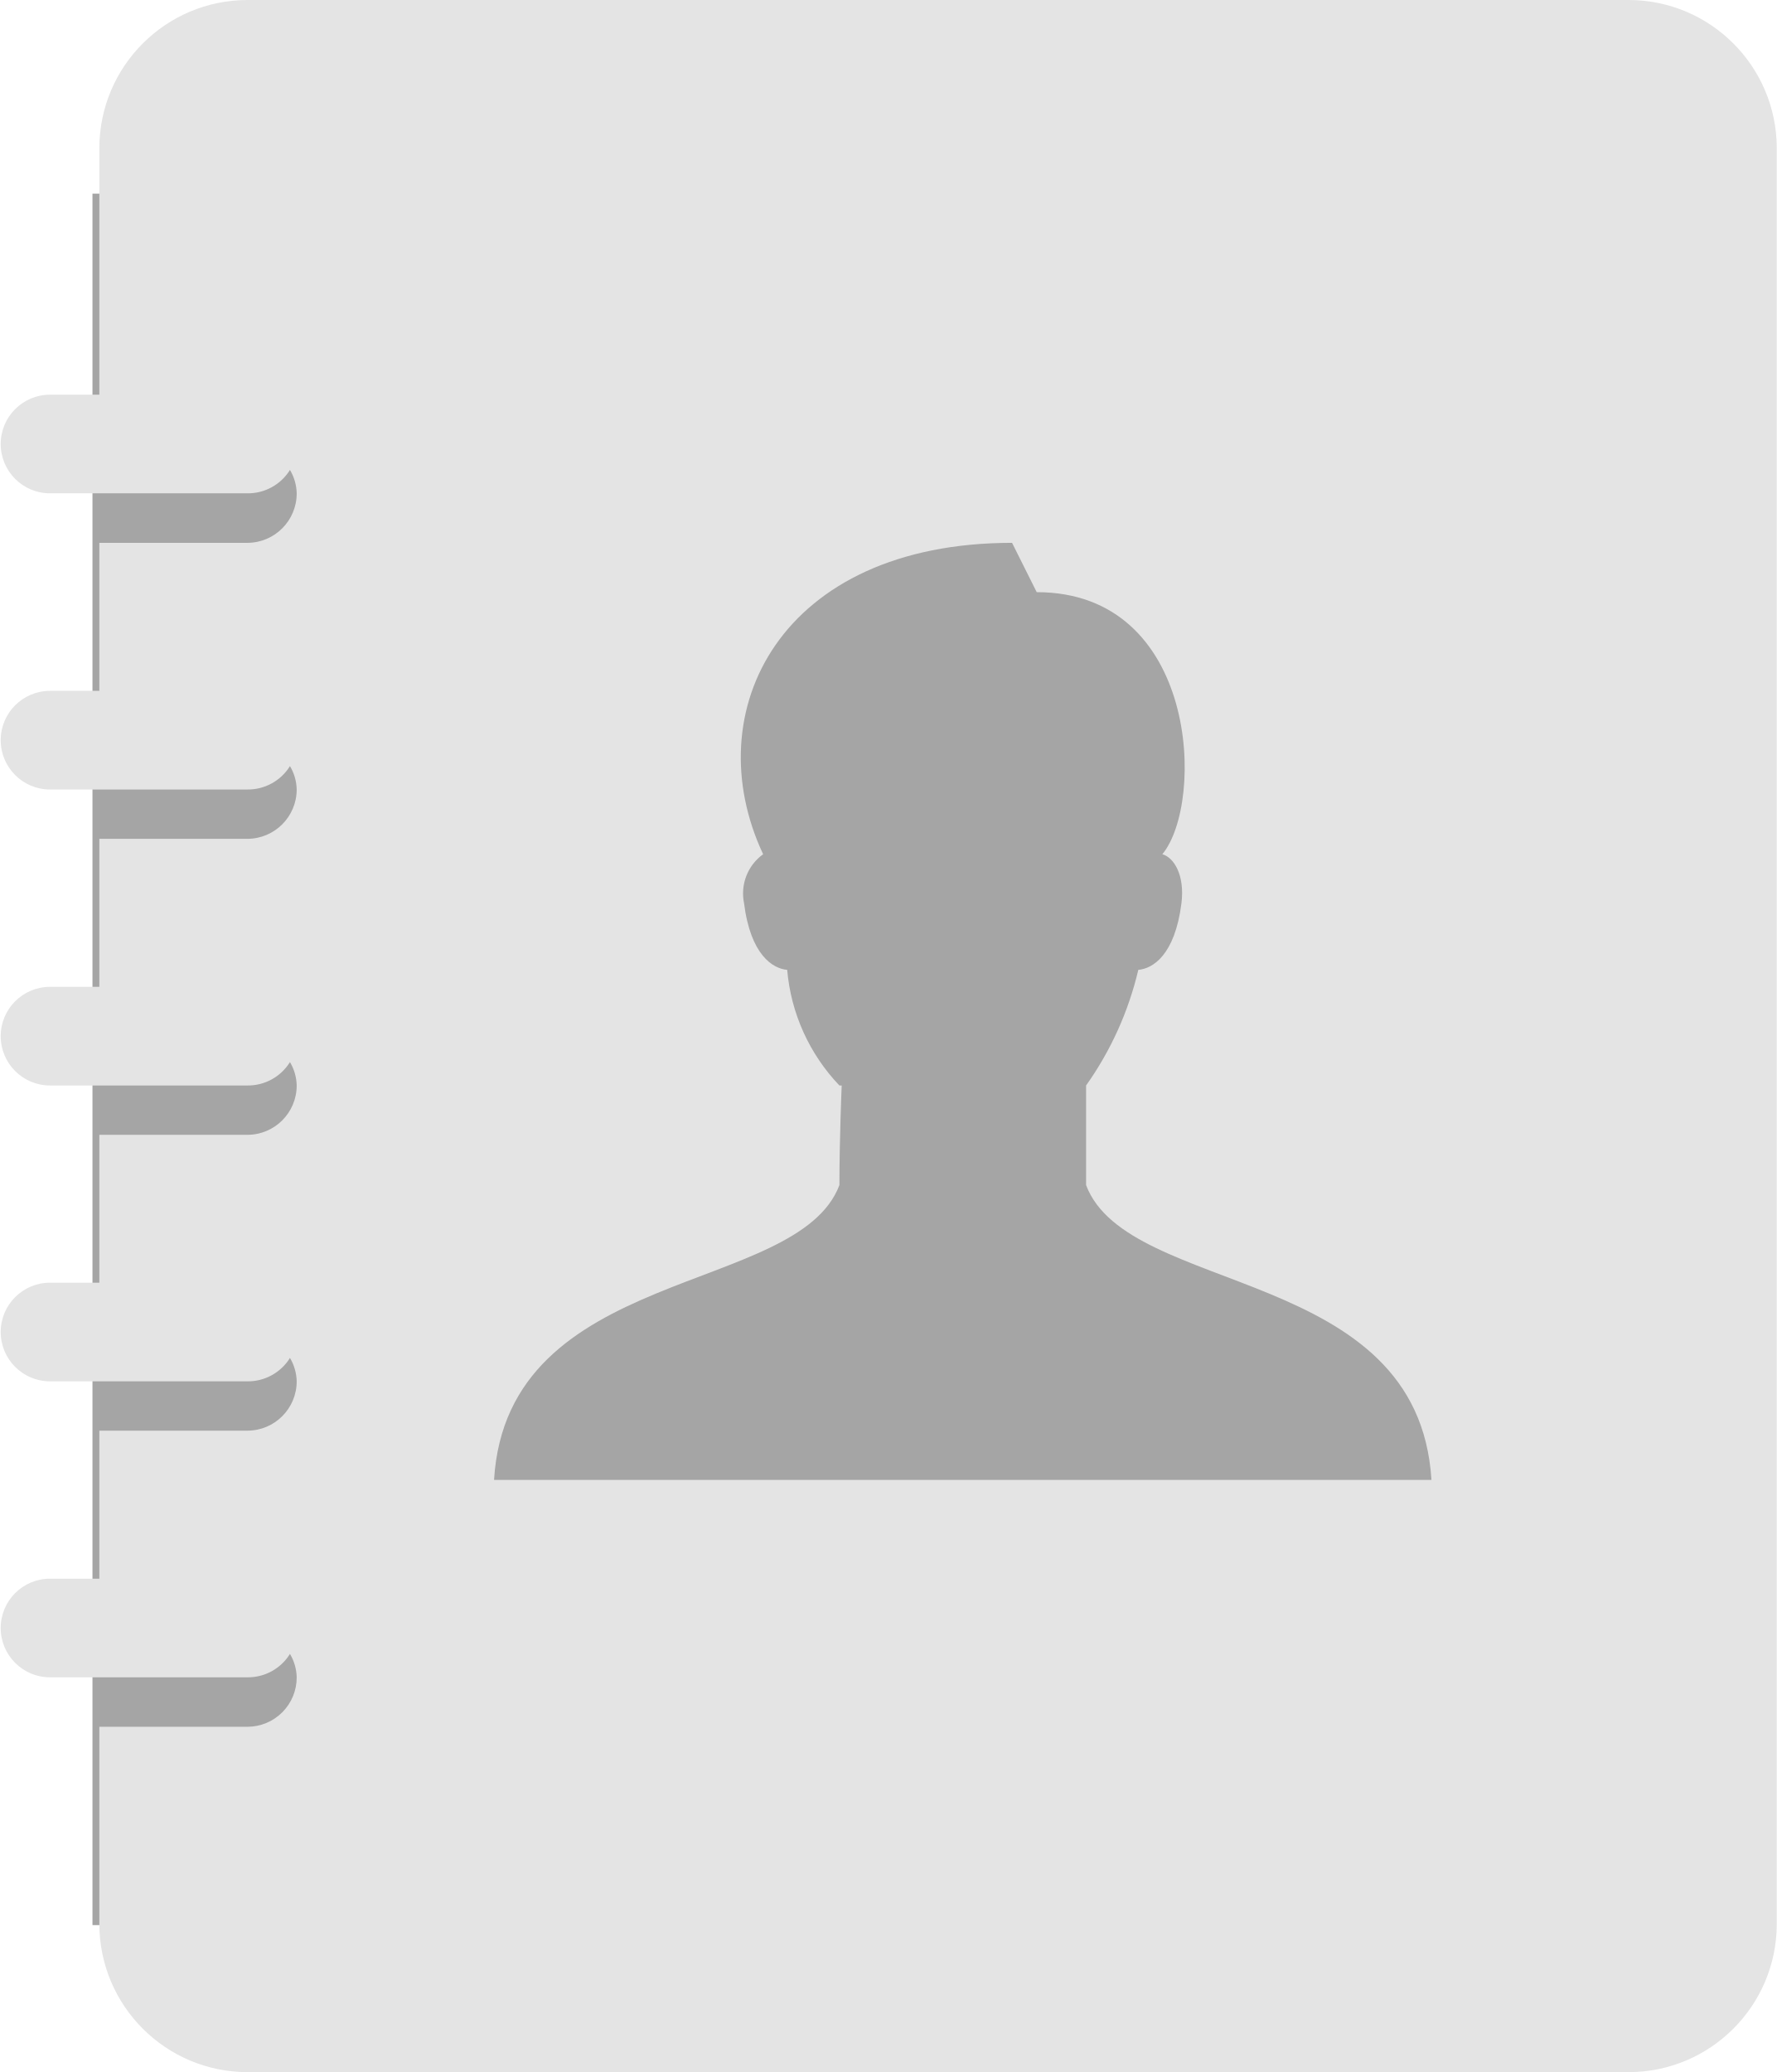
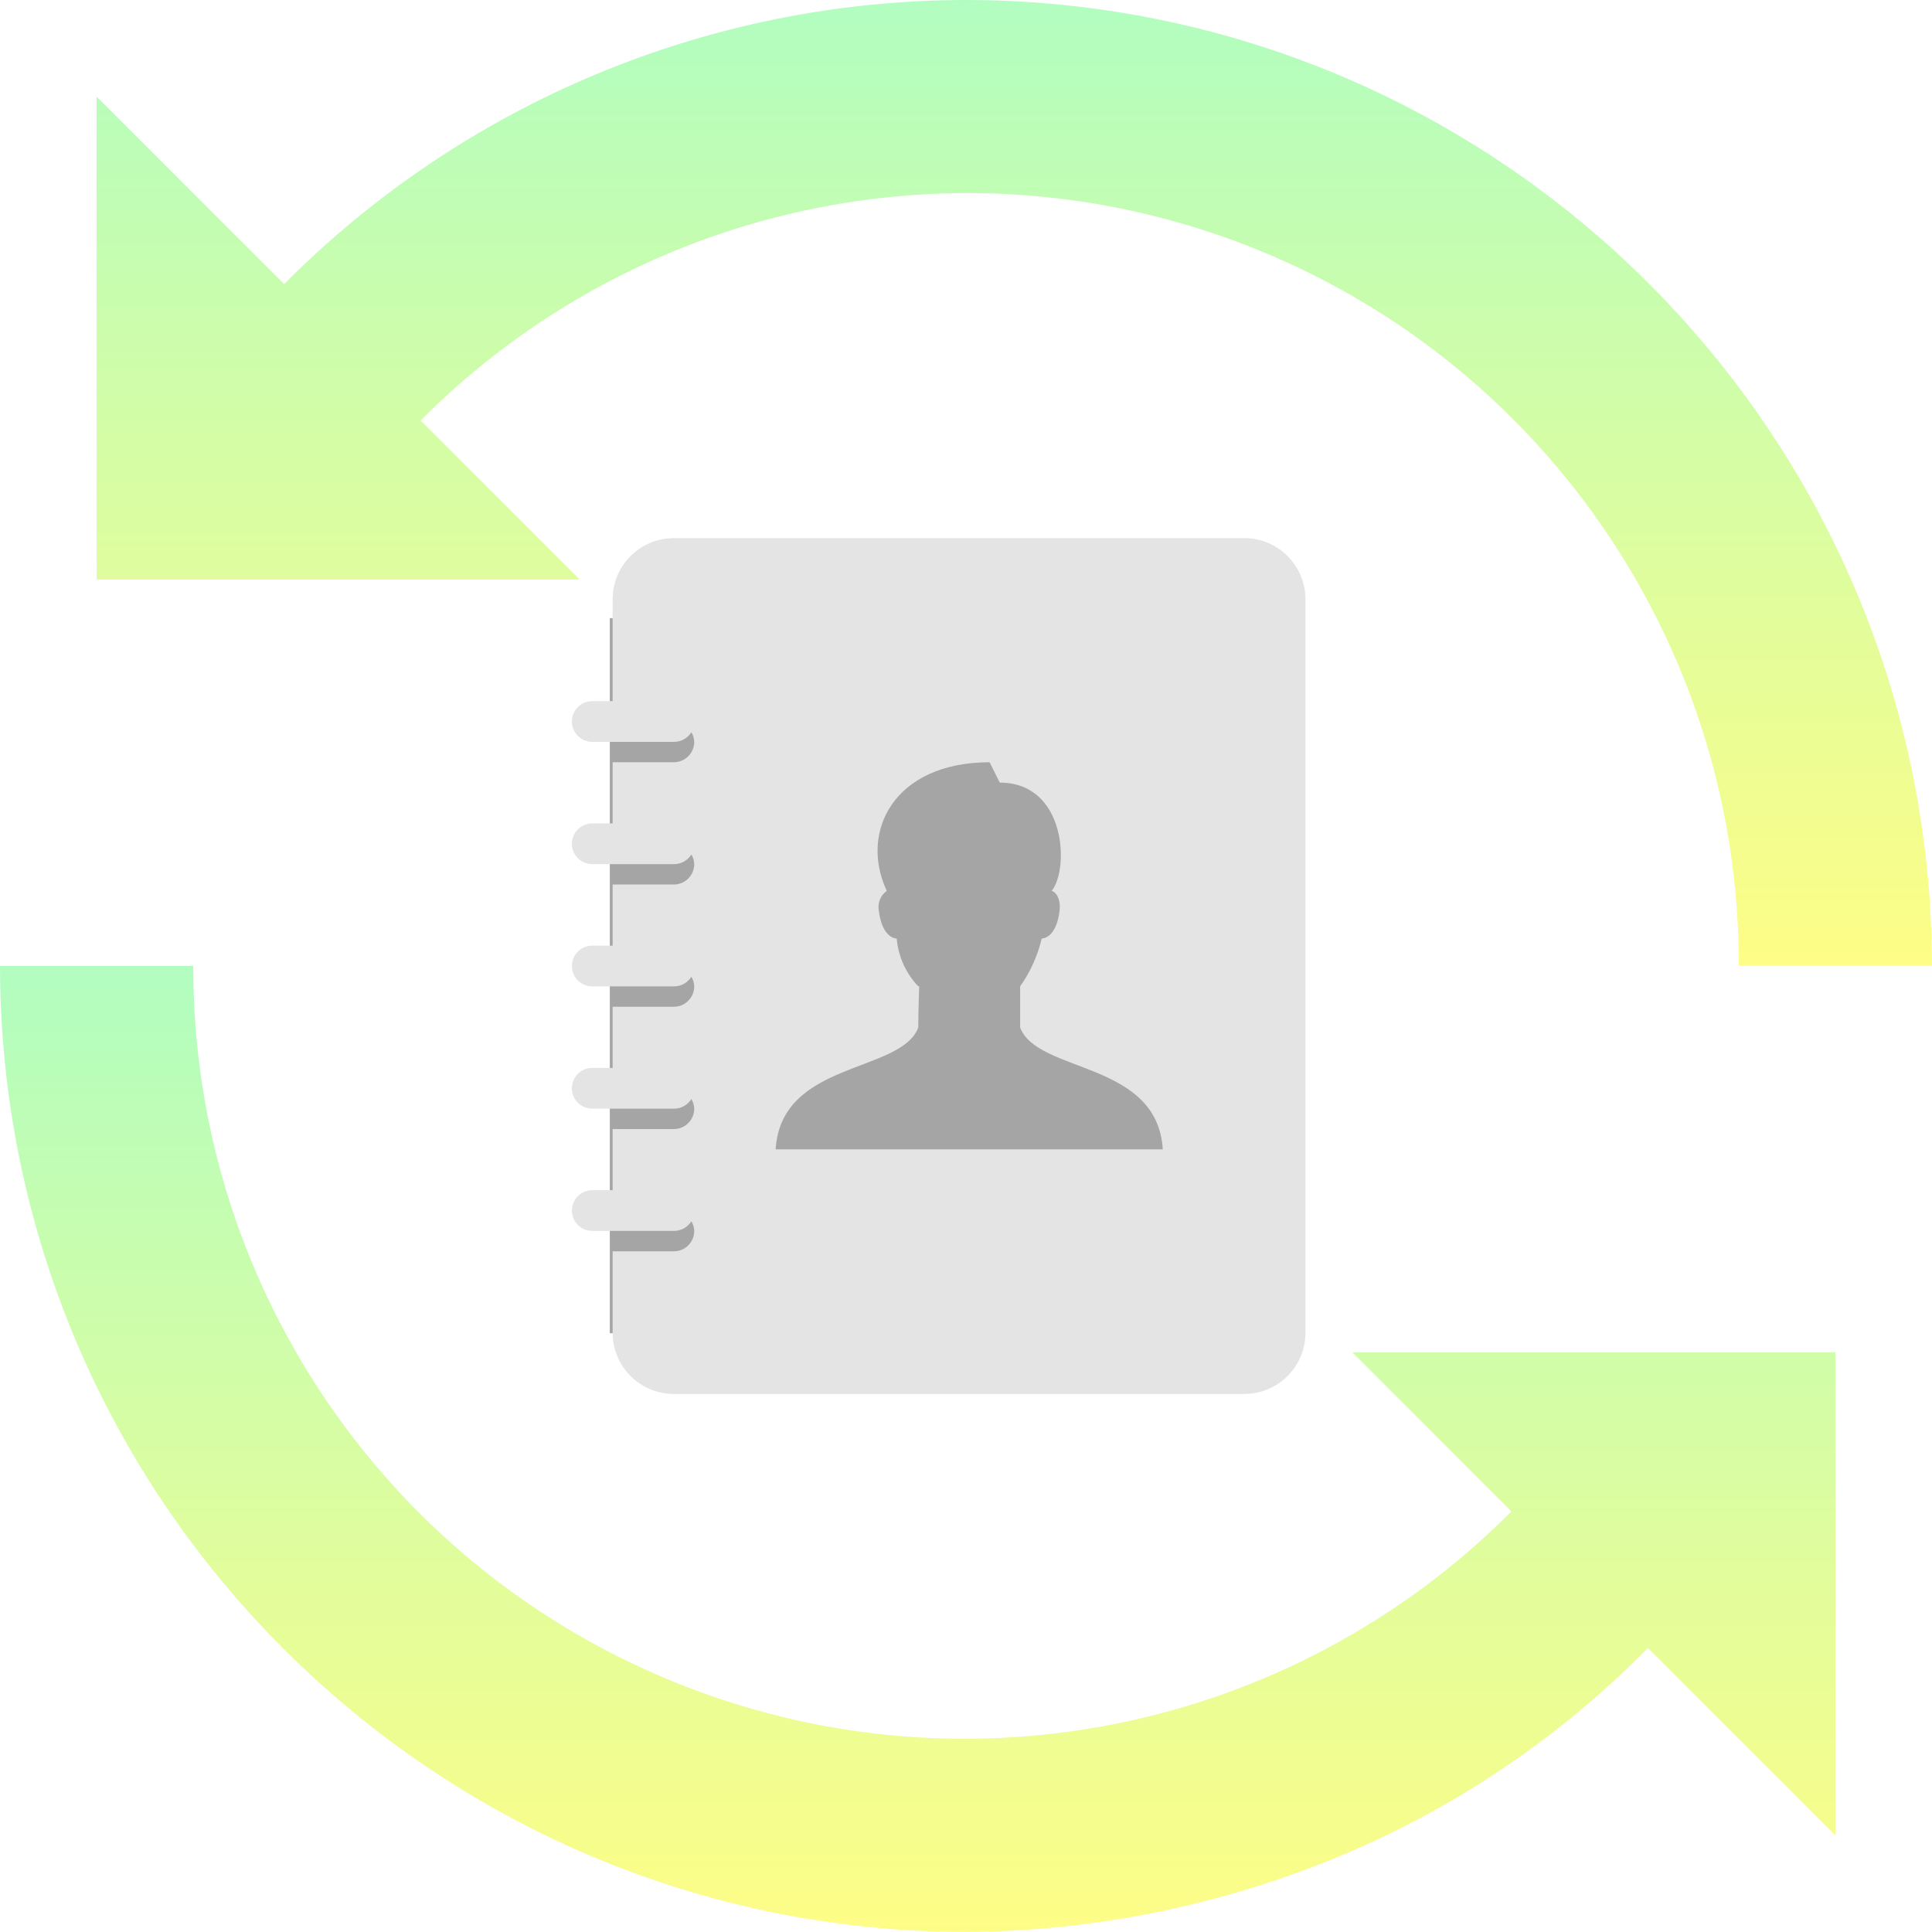
- <svg xmlns="http://www.w3.org/2000/svg" width="37.966" height="44.277" viewBox="0 0 37.966 44.277">
-   <g id="Group_2013" data-name="Group 2013" transform="translate(-175.411 -327.477)">
-     <rect id="Rectangle_1724" data-name="Rectangle 1724" width="30" height="37" transform="translate(177.387 331.615)" fill="#a5a5a5" />
-     <path id="icons8-address-book-2" d="M11.272,4A3.169,3.169,0,0,0,8.109,7.163v5.271H7.055a1.054,1.054,0,1,0,0,2.108h4.217a1.056,1.056,0,0,0,.91-.5,1.019,1.019,0,0,1,.144.5A1.056,1.056,0,0,1,11.272,15.6H8.109v3.163H7.055a1.054,1.054,0,1,0,0,2.108h4.217a1.056,1.056,0,0,0,.91-.5,1.019,1.019,0,0,1,.144.5,1.056,1.056,0,0,1-1.054,1.054H8.109v3.163H7.055a1.054,1.054,0,1,0,0,2.108h4.217a1.056,1.056,0,0,0,.91-.5,1.019,1.019,0,0,1,.144.5,1.054,1.054,0,0,1-1.054,1.054H8.109V31.41H7.055a1.054,1.054,0,1,0,0,2.108h4.217a1.056,1.056,0,0,0,.91-.5,1.019,1.019,0,0,1,.144.5,1.054,1.054,0,0,1-1.054,1.054H8.109v3.163H7.055a1.054,1.054,0,1,0,0,2.108h4.217a1.056,1.056,0,0,0,.91-.5,1.019,1.019,0,0,1,.144.5A1.054,1.054,0,0,1,11.272,40.9H8.109v4.217a3.169,3.169,0,0,0,3.163,3.163H40.79a3.169,3.169,0,0,0,3.163-3.163V7.163A3.169,3.169,0,0,0,40.79,4Zm16.34,11.6.527,1.054c3.447,0,3.6,4.489,2.685,5.6.247.07.482.445.408,1.046-.14,1.116-.618,1.4-.922,1.425a7.062,7.062,0,0,1-1.116,2.471v2.129c.9,2.38,7.1,1.713,7.38,6.3H16.543c.28-4.592,6.482-3.925,7.38-6.3,0-.988.049-2.129.049-2.129h-.049a4.087,4.087,0,0,1-1.116-2.471c-.3-.025-.782-.309-.922-1.425a1.033,1.033,0,0,1,.408-1.046C20.859,19.2,22.662,15.6,27.612,15.6Z" transform="translate(169.425 323.477)" fill="#e4e4e4" />
+ <svg xmlns="http://www.w3.org/2000/svg" width="67.723" height="67.723" viewBox="0 0 67.723 67.723">
+   <defs>
+     <linearGradient id="linear-gradient" x1="0.5" x2="0.5" y2="1" gradientUnits="objectBoundingBox">
+       <stop offset="0" stop-color="#b1fdc0" />
+       <stop offset="1" stop-color="#fefd86" />
+     </linearGradient>
+   </defs>
+   <g id="Group_3220" data-name="Group 3220" transform="translate(-156.899 -310.139)">
+     <g id="Group_3219" data-name="Group 3219">
+       <g id="Group_3218" data-name="Group 3218">
+         <g id="Group_3213" data-name="Group 3213" transform="translate(156.899 310.139)">
+           <path id="Path_3353" data-name="Path 3353" d="M733.1,820.487a33.73,33.73,0,0,0-23.9,9.958l-6.573-6.572V840.8h16.931l-5.574-5.574a27.038,27.038,0,0,1,46.207,19.118h6.772A33.912,33.912,0,0,0,733.1,820.487Z" transform="translate(-699.24 -820.487)" fill="url(#linear-gradient)" />
+           <path id="Path_3354" data-name="Path 3354" d="M687.626,970.487a33.912,33.912,0,0,0,33.861,33.861,34.728,34.728,0,0,0,13.223-2.709,32.841,32.841,0,0,0,10.68-7.246l6.573,6.569V984.032H735.032l5.574,5.574A27.038,27.038,0,0,1,694.4,970.487Z" transform="translate(-687.626 -936.626)" fill="url(#linear-gradient)" />
+         </g>
+       </g>
+     </g>
+     <g id="Group_3212" data-name="Group 3212" transform="translate(176.936 329.002)">
+       <rect id="Rectangle_1724" data-name="Rectangle 1724" width="20.324" height="25.066" transform="translate(1.339 2.804)" fill="#a5a5a5" />
+       <path id="icons8-address-book-2" d="M9.567,4A2.147,2.147,0,0,0,7.424,6.143V9.714H6.71a.714.714,0,1,0,0,1.428H9.567a.716.716,0,0,0,.617-.338.691.691,0,0,1,.1.338.716.716,0,0,1-.714.714H7.424V14H6.71a.714.714,0,1,0,0,1.428H9.567a.716.716,0,0,0,.617-.338.691.691,0,0,1,.1.338.716.716,0,0,1-.714.714H7.424v2.143H6.71a.714.714,0,1,0,0,1.428H9.567a.716.716,0,0,0,.617-.338.691.691,0,0,1,.1.338.714.714,0,0,1-.714.714H7.424v2.143H6.71A.714.714,0,1,0,6.71,24H9.567a.716.716,0,0,0,.617-.338.691.691,0,0,1,.1.338.714.714,0,0,1-.714.714H7.424v2.143H6.71a.714.714,0,1,0,0,1.428H9.567a.716.716,0,0,0,.617-.338.691.691,0,0,1,.1.338A.714.714,0,0,1,9.567,29H7.424v2.857A2.147,2.147,0,0,0,9.567,34h20a2.147,2.147,0,0,0,2.143-2.143V6.143A2.147,2.147,0,0,0,29.565,4Zm11.07,7.856.357.714c2.335,0,2.438,3.041,1.819,3.794.167.047.326.3.276.709-.095.756-.418.949-.625.965a4.785,4.785,0,0,1-.756,1.674v1.442c.611,1.613,4.81,1.161,5,4.271H13.138c.19-3.111,4.391-2.659,5-4.271,0-.67.033-1.442.033-1.442h-.033a2.769,2.769,0,0,1-.756-1.674c-.206-.017-.53-.209-.625-.965a.7.7,0,0,1,.276-.709C16.062,14.295,17.284,11.856,20.637,11.856Z" transform="translate(-5.986 -4)" fill="#e4e4e4" />
+     </g>
  </g>
</svg>
